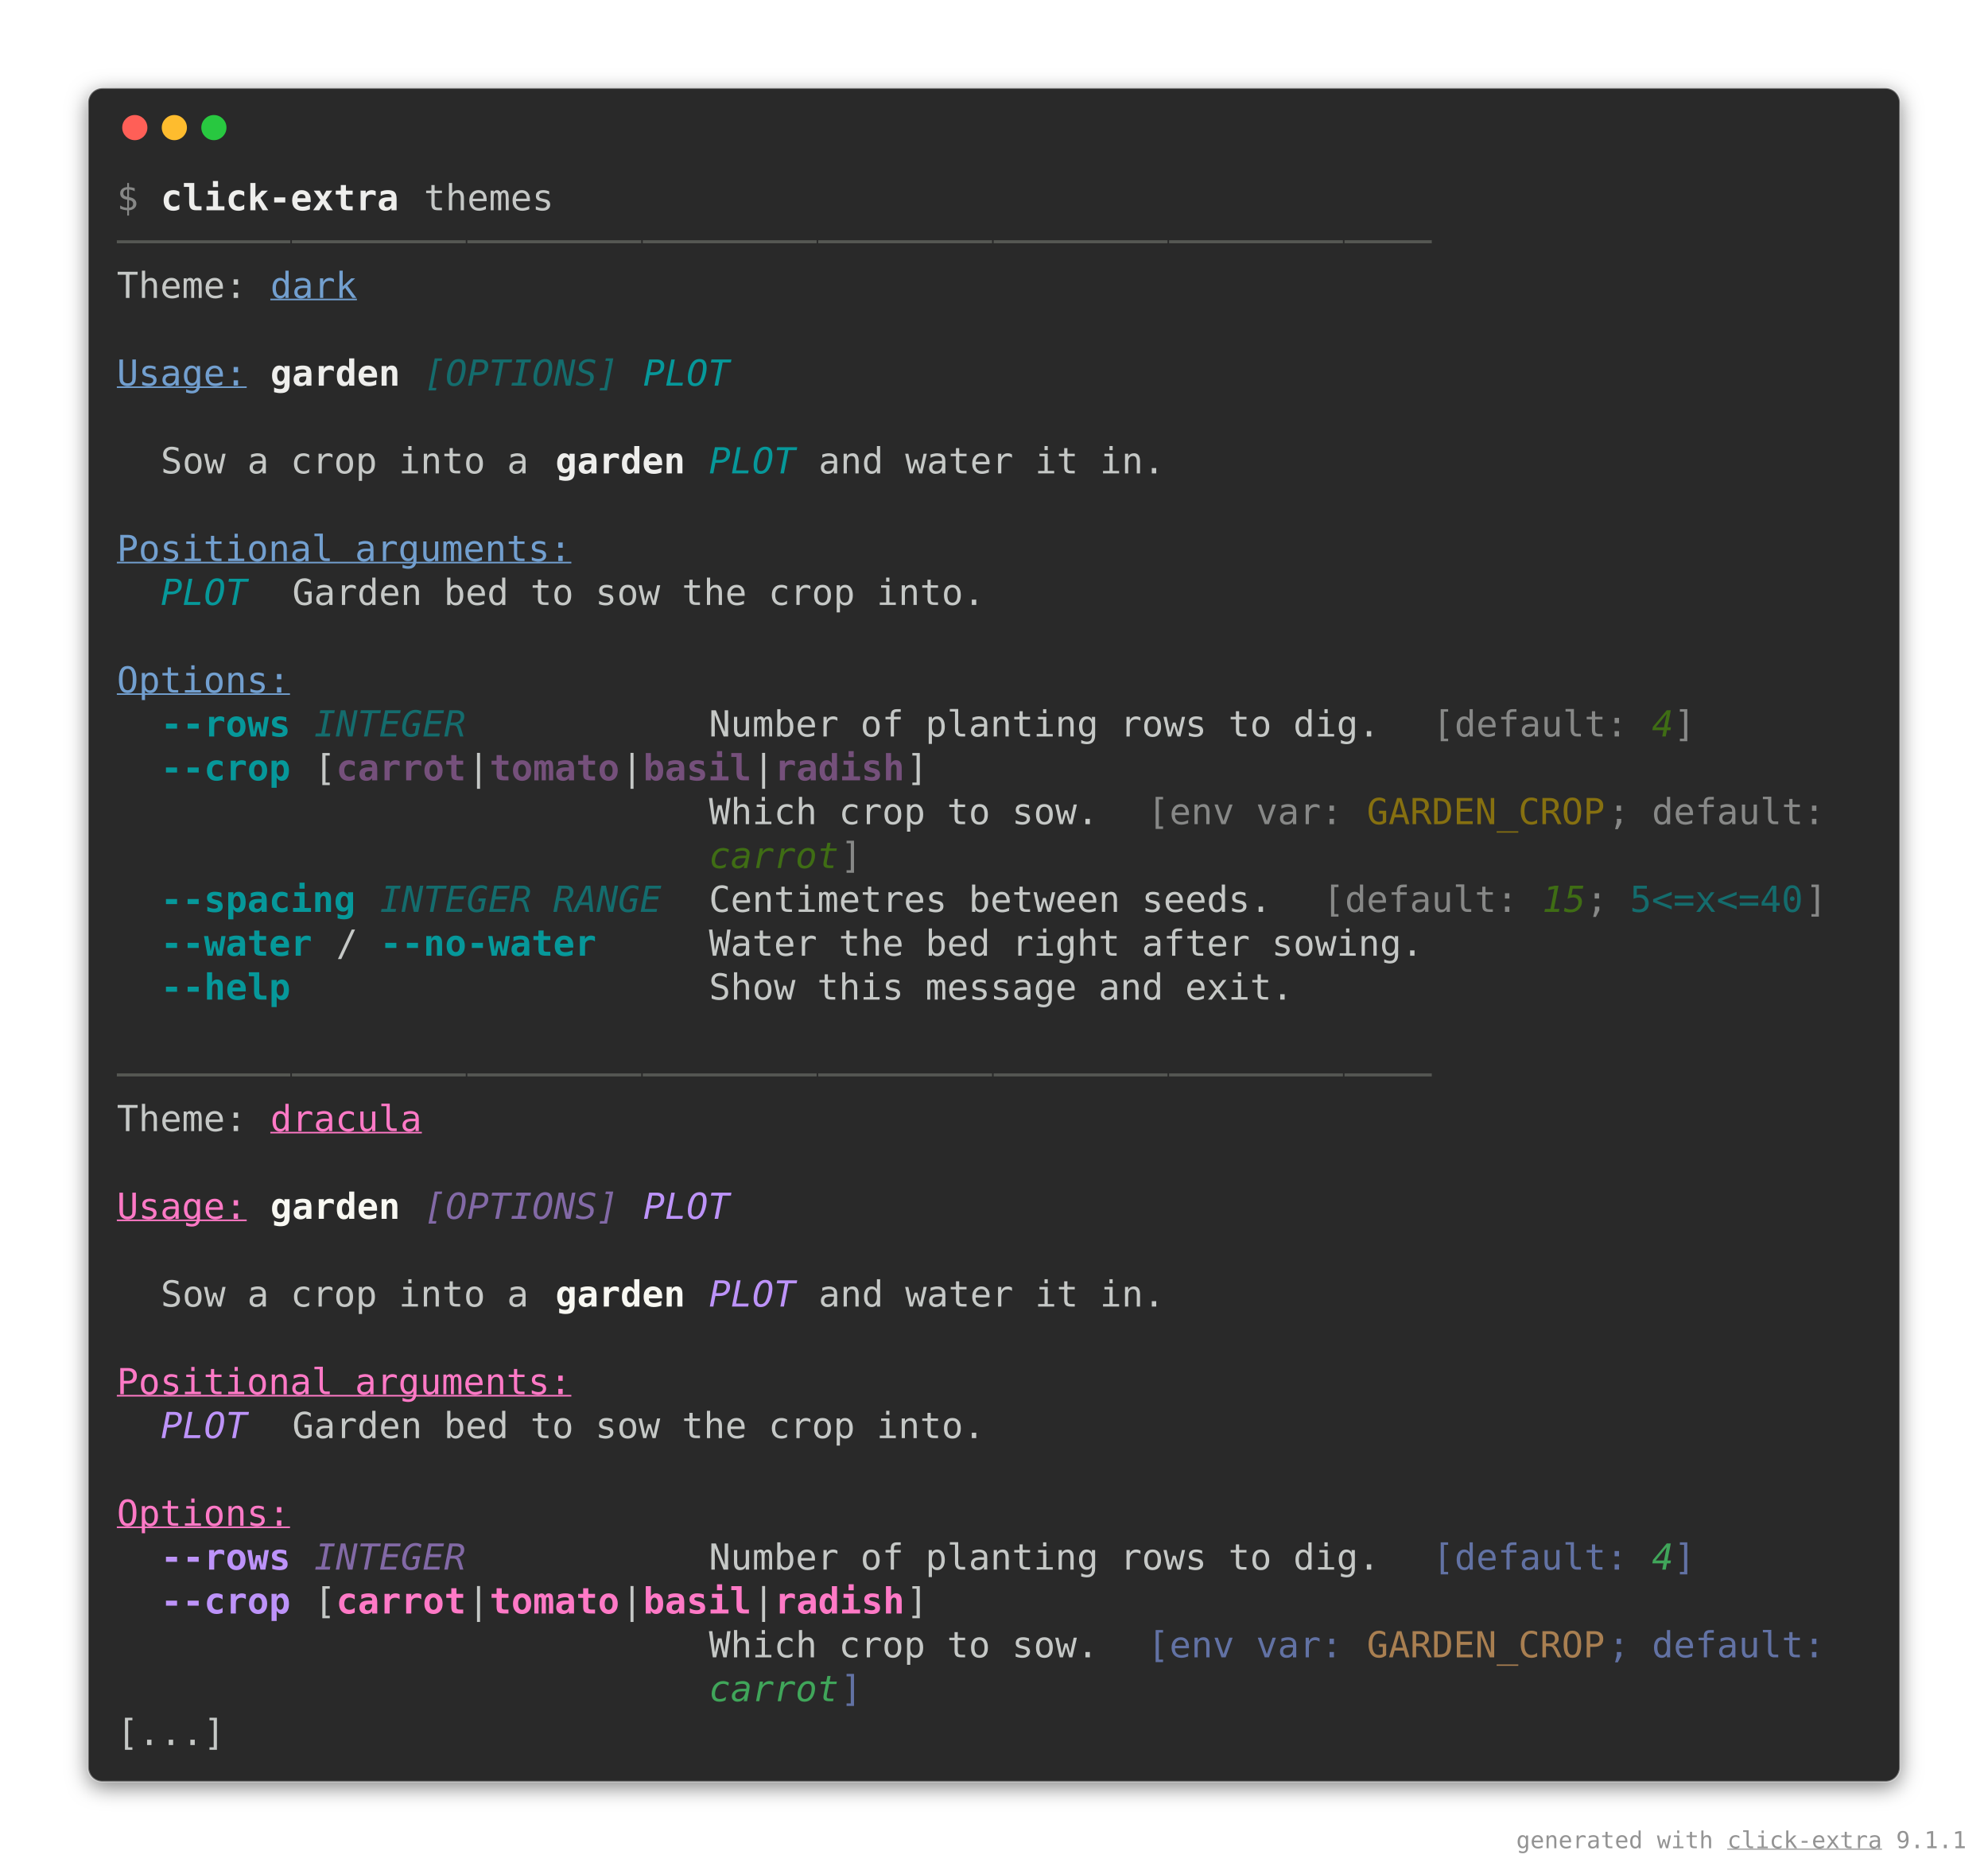
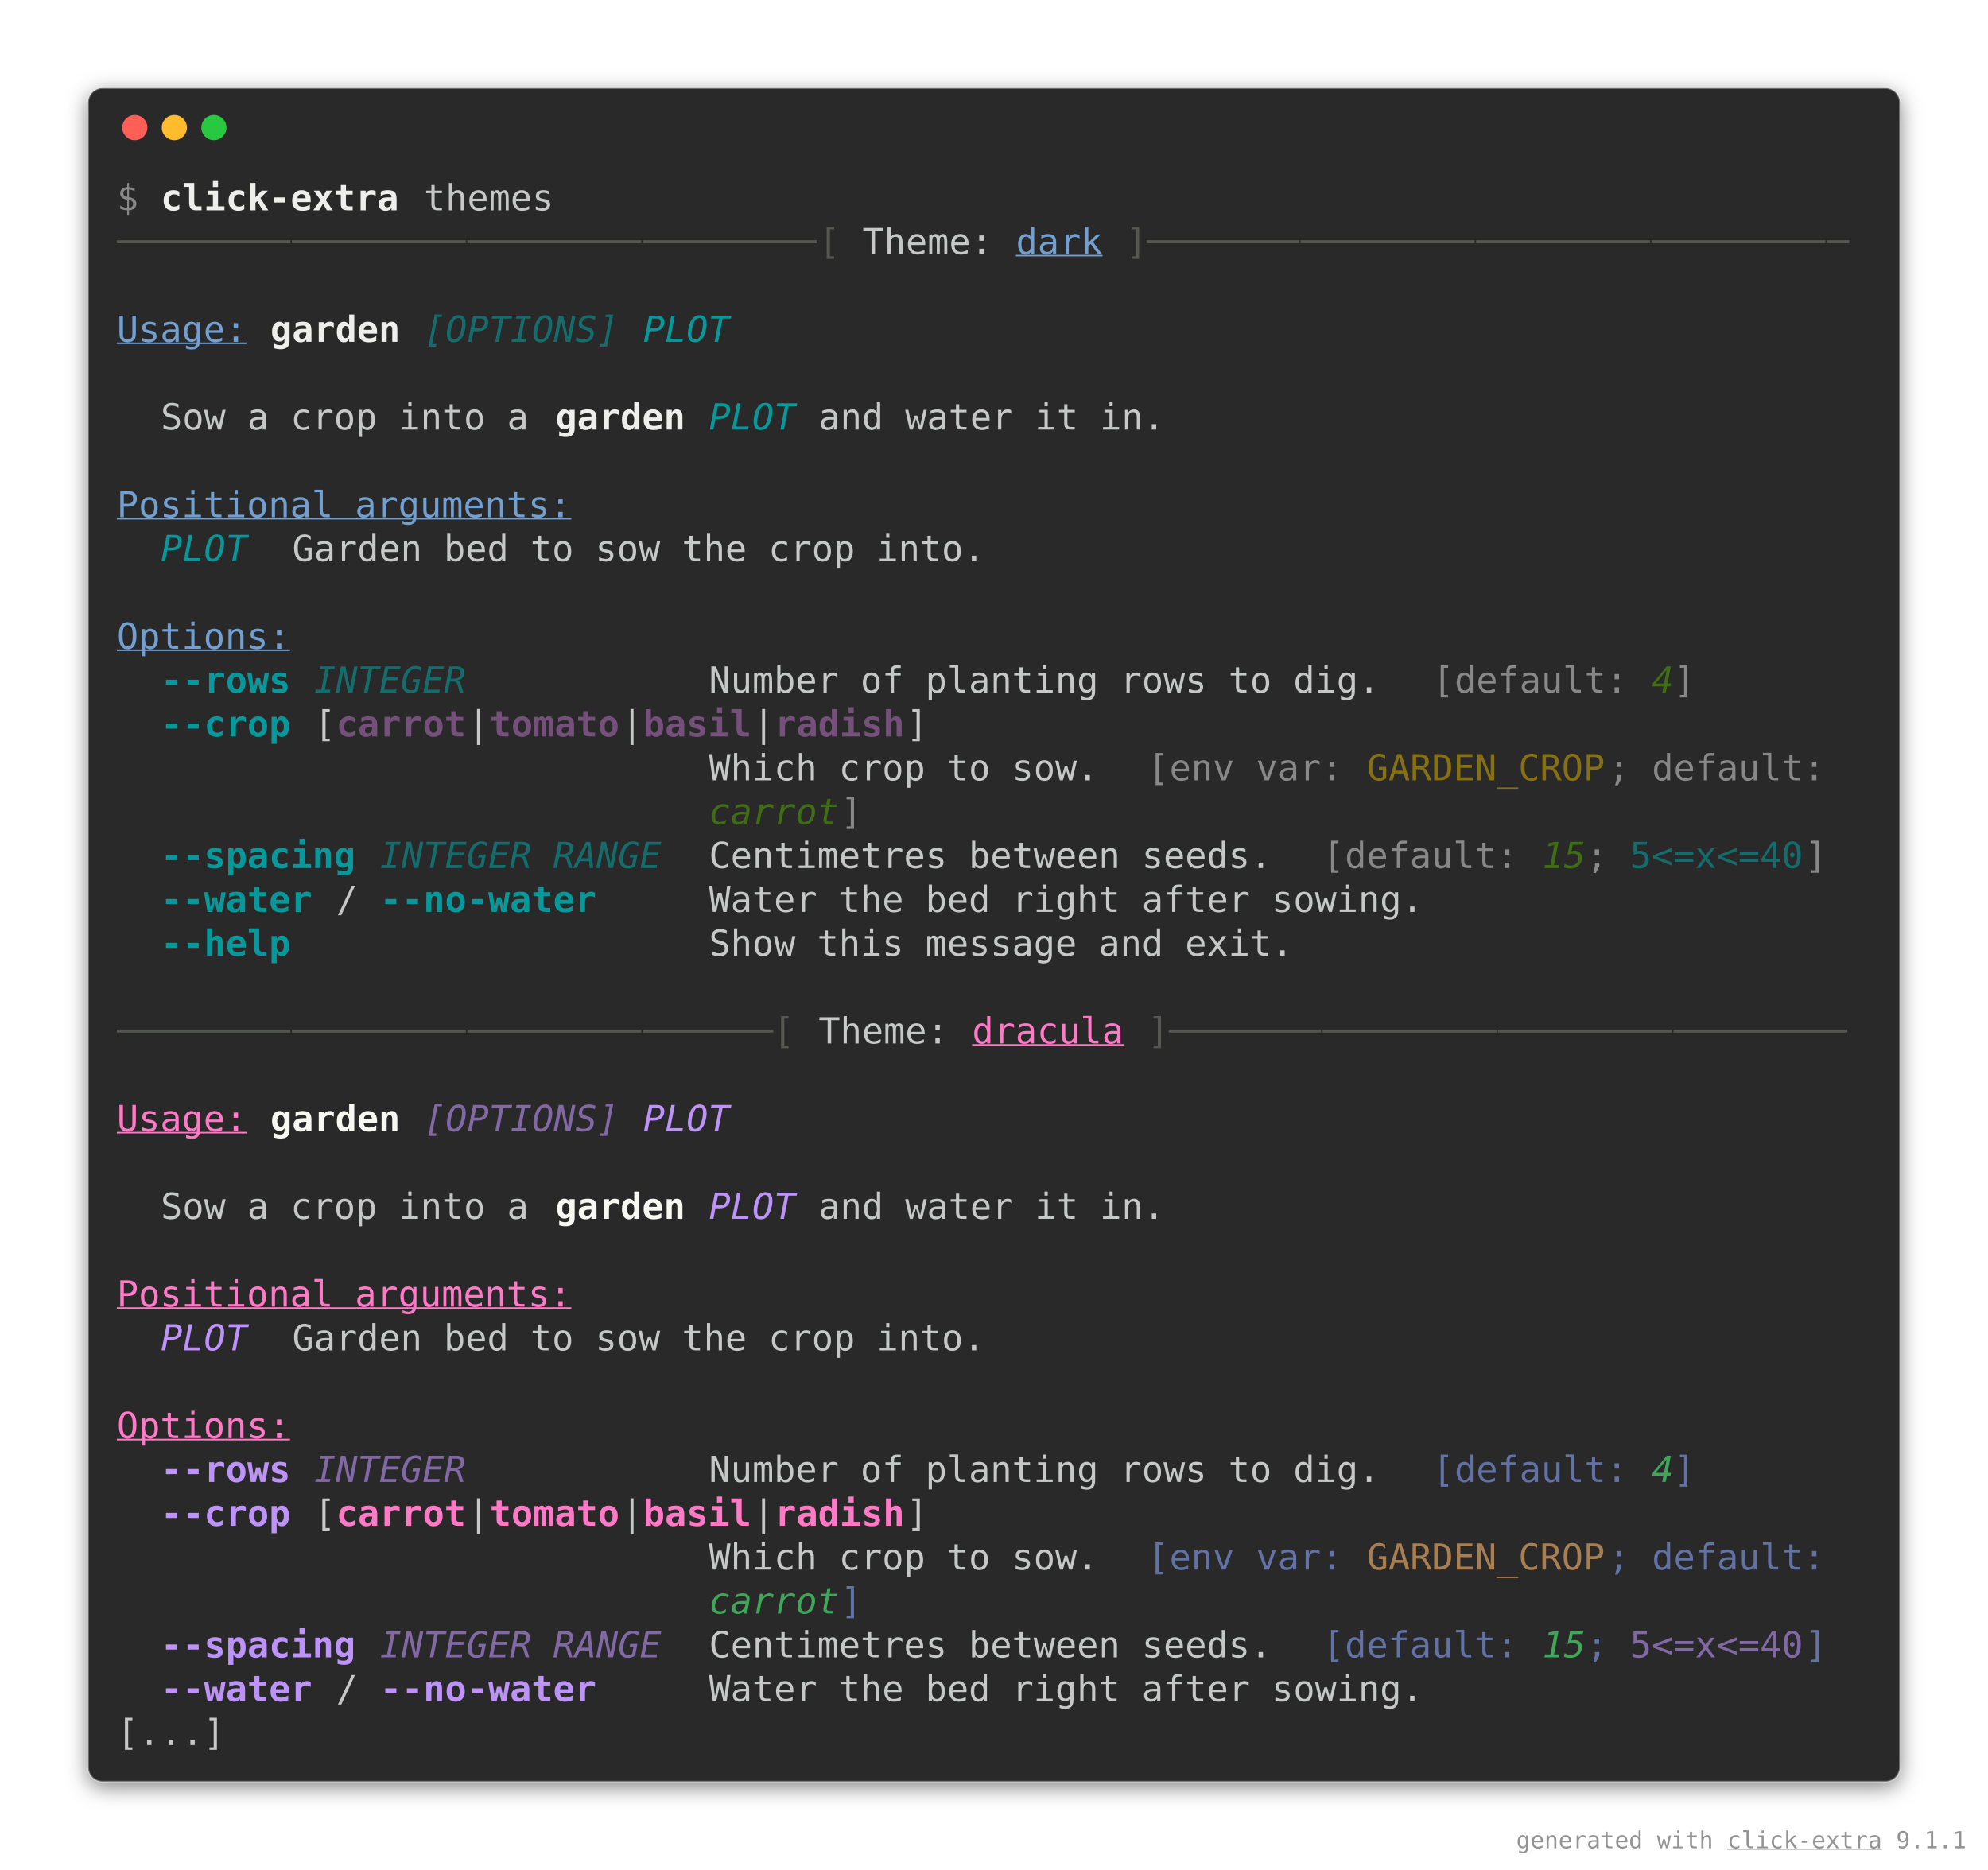
<svg xmlns="http://www.w3.org/2000/svg" viewBox="0 0 1106 1040.4">
  <style>
    .theme-gallery-screen-matrix {
        font-family: 'Fira Code', 'Cascadia Code', Menlo, Consolas, monospace;
        font-size: 20px;
        line-height: 24.4px;
        font-variant-east-asian: full-width;
    }
    .theme-gallery-screen-title {
        font-size: 18px;
        font-weight: bold;
        font-family: 'Fira Code', 'Cascadia Code', Menlo, Consolas, monospace;
    }
    .theme-gallery-screen-r1 { fill: #878887 }
    .theme-gallery-screen-r2 { fill: #eeeeec;font-weight: bold }
    .theme-gallery-screen-r3 { fill: #c5c8c6 }
    .theme-gallery-screen-r4 { fill: #555753 }
    .theme-gallery-screen-r5 { fill: #729fcf;text-decoration: underline }
    .theme-gallery-screen-r6 { fill: #146c6d;font-style: italic }
    .theme-gallery-screen-r7 { fill: #06989a;font-style: italic }
    .theme-gallery-screen-r8 { fill: #06989a;font-weight: bold }
    .theme-gallery-screen-r9 { fill: #3f6d14;font-style: italic }
    .theme-gallery-screen-r10 { fill: #75507b;font-weight: bold }
    .theme-gallery-screen-r11 { fill: #867010 }
    .theme-gallery-screen-r12 { fill: #146c6d }
    .theme-gallery-screen-r13 { fill: #ff79c6;text-decoration: underline }
    .theme-gallery-screen-r14 { fill: #f8f8f2;font-weight: bold }
    .theme-gallery-screen-r15 { fill: #8269a6;font-style: italic }
    .theme-gallery-screen-r16 { fill: #bd93f9;font-style: italic }
    .theme-gallery-screen-r17 { fill: #bd93f9;font-weight: bold }
    .theme-gallery-screen-r18 { fill: #6272a4 }
    .theme-gallery-screen-r19 { fill: #40a65a;font-style: italic }
    .theme-gallery-screen-r20 { fill: #ff79c6;font-weight: bold }
    .theme-gallery-screen-r21 { fill: #a97f51 }
+     .theme-gallery-screen-r22 { fill: #8269a6 }
</style>
  <defs>
    <clipPath id="theme-gallery-screen-clip">
      <rect x="65" y="97" width="976" height="878.4" />
    </clipPath>
    <filter id="theme-gallery-screen-shadow" x="-50%" y="-50%" width="200%" height="200%">
      <feGaussianBlur in="SourceAlpha" stdDeviation="6" />
      <feOffset dx="0" dy="3" result="cast" />
      <feFlood flood-color="rgba(0,0,0,0.5)" />
      <feComposite in2="cast" operator="in" result="shadow" />
      <feComposite in="shadow" in2="SourceAlpha" operator="out" />
    </filter>
  </defs>
  <rect filter="url(#theme-gallery-screen-shadow)" x="49" y="49" width="1008" height="942.4" rx="8" />
  <rect fill="#292929" stroke="rgba(255,255,255,0.35)" stroke-width="1" x="49" y="49" width="1008" height="942.4" rx="8" />
  <g transform="translate(49, 49)">
    <g transform="translate(26,22)">
      <circle cx="0" cy="0" r="7" fill="#ff5f57" />
      <circle cx="22" cy="0" r="7" fill="#febc2e" />
      <circle cx="44" cy="0" r="7" fill="#28c840" />
    </g>
  </g>
  <g clip-path="url(#theme-gallery-screen-clip)">
    <g transform="translate(65, 97)">
      <g class="theme-gallery-screen-matrix" font-family="monospace" font-size="20" fill="#c5c8c6">
        <text class="theme-gallery-screen-r1" x="0" textLength="12.2" y="20">$</text>
        <text class="theme-gallery-screen-r2" x="24.4" textLength="134.2" y="20">click-extra</text>
        <text class="theme-gallery-screen-r3" x="170.8" textLength="73.2" y="20">themes</text>
        <text class="theme-gallery-screen-r4" x="0" textLength="97.6" y="44.4">────────</text>
        <text class="theme-gallery-screen-r4" x="97.6" textLength="97.6" y="44.4">────────</text>
        <text class="theme-gallery-screen-r4" x="195.2" textLength="97.6" y="44.4">────────</text>
        <text class="theme-gallery-screen-r4" x="292.8" textLength="97.6" y="44.4">────────</text>
-         <text class="theme-gallery-screen-r4" x="390.4" textLength="97.6" y="44.4">────────</text>
-         <text class="theme-gallery-screen-r4" x="488" textLength="97.6" y="44.4">────────</text>
-         <text class="theme-gallery-screen-r4" x="585.6" textLength="97.6" y="44.4">────────</text>
-         <text class="theme-gallery-screen-r4" x="683.2" textLength="48.8" y="44.4">────</text>
-         <text class="theme-gallery-screen-r3" x="0" textLength="73.2" y="68.8">Theme:</text>
-         <text class="theme-gallery-screen-r5" x="85.4" textLength="48.8" y="68.8">dark</text>
-         <text class="theme-gallery-screen-r5" x="0" textLength="73.2" y="117.6">Usage:</text>
-         <text class="theme-gallery-screen-r2" x="85.4" textLength="73.2" y="117.6">garden</text>
-         <text class="theme-gallery-screen-r6" x="170.8" textLength="109.8" y="117.6">[OPTIONS]</text>
-         <text class="theme-gallery-screen-r7" x="292.8" textLength="48.8" y="117.6">PLOT</text>
-         <text class="theme-gallery-screen-r3" x="24.4" textLength="207.4" y="166.4">Sow a crop into a</text>
-         <text class="theme-gallery-screen-r2" x="244" textLength="73.2" y="166.4">garden</text>
-         <text class="theme-gallery-screen-r7" x="329.4" textLength="48.8" y="166.4">PLOT</text>
-         <text class="theme-gallery-screen-r3" x="390.4" textLength="195.2" y="166.4">and water it in.</text>
-         <text class="theme-gallery-screen-r5" x="0" textLength="256.2" y="215.2">Positional arguments:</text>
-         <text class="theme-gallery-screen-r7" x="24.4" textLength="48.8" y="239.6">PLOT</text>
-         <text class="theme-gallery-screen-r3" x="97.6" textLength="390.4" y="239.6">Garden bed to sow the crop into.</text>
-         <text class="theme-gallery-screen-r5" x="0" textLength="97.6" y="288.4">Options:</text>
-         <text class="theme-gallery-screen-r8" x="24.4" textLength="73.2" y="312.8">--rows</text>
-         <text class="theme-gallery-screen-r6" x="109.8" textLength="85.4" y="312.8">INTEGER</text>
-         <text class="theme-gallery-screen-r3" x="329.4" textLength="378.2" y="312.8">Number of planting rows to dig.</text>
-         <text class="theme-gallery-screen-r1" x="732" textLength="12.2" y="312.8">[</text>
-         <text class="theme-gallery-screen-r1" x="744.2" textLength="97.6" y="312.8">default:</text>
-         <text class="theme-gallery-screen-r9" x="854" textLength="12.2" y="312.8">4</text>
-         <text class="theme-gallery-screen-r1" x="866.2" textLength="12.2" y="312.8">]</text>
-         <text class="theme-gallery-screen-r8" x="24.4" textLength="73.2" y="337.2">--crop</text>
-         <text class="theme-gallery-screen-r3" x="109.8" textLength="12.2" y="337.2">[</text>
-         <text class="theme-gallery-screen-r10" x="122" textLength="73.2" y="337.2">carrot</text>
-         <text class="theme-gallery-screen-r3" x="195.2" textLength="12.2" y="337.2">|</text>
-         <text class="theme-gallery-screen-r10" x="207.4" textLength="73.2" y="337.2">tomato</text>
-         <text class="theme-gallery-screen-r3" x="280.6" textLength="12.2" y="337.2">|</text>
-         <text class="theme-gallery-screen-r10" x="292.8" textLength="61" y="337.2">basil</text>
-         <text class="theme-gallery-screen-r3" x="353.8" textLength="12.2" y="337.2">|</text>
-         <text class="theme-gallery-screen-r10" x="366" textLength="73.2" y="337.2">radish</text>
-         <text class="theme-gallery-screen-r3" x="439.2" textLength="12.2" y="337.2">]</text>
-         <text class="theme-gallery-screen-r3" x="329.4" textLength="219.6" y="361.6">Which crop to sow.</text>
-         <text class="theme-gallery-screen-r1" x="573.4" textLength="12.2" y="361.6">[</text>
-         <text class="theme-gallery-screen-r1" x="585.6" textLength="97.6" y="361.6">env var:</text>
-         <text class="theme-gallery-screen-r11" x="695.4" textLength="134.2" y="361.6">GARDEN_CROP</text>
-         <text class="theme-gallery-screen-r1" x="829.6" textLength="12.2" y="361.6">;</text>
-         <text class="theme-gallery-screen-r1" x="854" textLength="97.6" y="361.6">default:</text>
-         <text class="theme-gallery-screen-r9" x="329.4" textLength="73.2" y="386">carrot</text>
-         <text class="theme-gallery-screen-r1" x="402.6" textLength="12.2" y="386">]</text>
-         <text class="theme-gallery-screen-r8" x="24.4" textLength="109.8" y="410.4">--spacing</text>
-         <text class="theme-gallery-screen-r6" x="146.4" textLength="158.6" y="410.4">INTEGER RANGE</text>
-         <text class="theme-gallery-screen-r3" x="329.4" textLength="317.2" y="410.4">Centimetres between seeds.</text>
-         <text class="theme-gallery-screen-r1" x="671" textLength="12.2" y="410.4">[</text>
-         <text class="theme-gallery-screen-r1" x="683.2" textLength="97.6" y="410.4">default:</text>
-         <text class="theme-gallery-screen-r9" x="793" textLength="24.4" y="410.4">15</text>
-         <text class="theme-gallery-screen-r1" x="817.4" textLength="12.2" y="410.4">;</text>
-         <text class="theme-gallery-screen-r12" x="841.8" textLength="97.6" y="410.4">5&lt;=x&lt;=40</text>
-         <text class="theme-gallery-screen-r1" x="939.4" textLength="12.2" y="410.4">]</text>
-         <text class="theme-gallery-screen-r8" x="24.4" textLength="85.4" y="434.8">--water</text>
-         <text class="theme-gallery-screen-r3" x="122" textLength="12.2" y="434.8">/</text>
-         <text class="theme-gallery-screen-r8" x="146.4" textLength="122" y="434.8">--no-water</text>
-         <text class="theme-gallery-screen-r3" x="329.4" textLength="402.6" y="434.8">Water the bed right after sowing.</text>
-         <text class="theme-gallery-screen-r8" x="24.4" textLength="73.2" y="459.2">--help</text>
-         <text class="theme-gallery-screen-r3" x="329.4" textLength="329.4" y="459.2">Show this message and exit.</text>
-         <text class="theme-gallery-screen-r4" x="0" textLength="97.6" y="508">────────</text>
-         <text class="theme-gallery-screen-r4" x="97.6" textLength="97.6" y="508">────────</text>
-         <text class="theme-gallery-screen-r4" x="195.2" textLength="97.6" y="508">────────</text>
-         <text class="theme-gallery-screen-r4" x="292.8" textLength="97.6" y="508">────────</text>
-         <text class="theme-gallery-screen-r4" x="390.4" textLength="97.6" y="508">────────</text>
-         <text class="theme-gallery-screen-r4" x="488" textLength="97.6" y="508">────────</text>
-         <text class="theme-gallery-screen-r4" x="585.6" textLength="97.6" y="508">────────</text>
-         <text class="theme-gallery-screen-r4" x="683.2" textLength="48.8" y="508">────</text>
-         <text class="theme-gallery-screen-r3" x="0" textLength="73.2" y="532.4">Theme:</text>
-         <text class="theme-gallery-screen-r13" x="85.4" textLength="85.4" y="532.4">dracula</text>
-         <text class="theme-gallery-screen-r13" x="0" textLength="73.2" y="581.2">Usage:</text>
-         <text class="theme-gallery-screen-r14" x="85.4" textLength="73.2" y="581.2">garden</text>
-         <text class="theme-gallery-screen-r15" x="170.8" textLength="109.8" y="581.2">[OPTIONS]</text>
-         <text class="theme-gallery-screen-r16" x="292.8" textLength="48.8" y="581.2">PLOT</text>
-         <text class="theme-gallery-screen-r3" x="24.4" textLength="207.4" y="630">Sow a crop into a</text>
-         <text class="theme-gallery-screen-r14" x="244" textLength="73.2" y="630">garden</text>
-         <text class="theme-gallery-screen-r16" x="329.4" textLength="48.8" y="630">PLOT</text>
-         <text class="theme-gallery-screen-r3" x="390.4" textLength="195.2" y="630">and water it in.</text>
-         <text class="theme-gallery-screen-r13" x="0" textLength="256.2" y="678.8">Positional arguments:</text>
-         <text class="theme-gallery-screen-r16" x="24.4" textLength="48.8" y="703.2">PLOT</text>
-         <text class="theme-gallery-screen-r3" x="97.6" textLength="390.4" y="703.2">Garden bed to sow the crop into.</text>
-         <text class="theme-gallery-screen-r13" x="0" textLength="97.6" y="752">Options:</text>
-         <text class="theme-gallery-screen-r17" x="24.4" textLength="73.2" y="776.4">--rows</text>
-         <text class="theme-gallery-screen-r15" x="109.8" textLength="85.4" y="776.4">INTEGER</text>
-         <text class="theme-gallery-screen-r3" x="329.4" textLength="378.2" y="776.4">Number of planting rows to dig.</text>
-         <text class="theme-gallery-screen-r18" x="732" textLength="12.2" y="776.4">[</text>
-         <text class="theme-gallery-screen-r18" x="744.2" textLength="97.6" y="776.4">default:</text>
-         <text class="theme-gallery-screen-r19" x="854" textLength="12.2" y="776.4">4</text>
-         <text class="theme-gallery-screen-r18" x="866.2" textLength="12.2" y="776.4">]</text>
-         <text class="theme-gallery-screen-r17" x="24.4" textLength="73.2" y="800.8">--crop</text>
-         <text class="theme-gallery-screen-r3" x="109.8" textLength="12.2" y="800.8">[</text>
-         <text class="theme-gallery-screen-r20" x="122" textLength="73.2" y="800.8">carrot</text>
-         <text class="theme-gallery-screen-r3" x="195.2" textLength="12.2" y="800.8">|</text>
-         <text class="theme-gallery-screen-r20" x="207.4" textLength="73.2" y="800.8">tomato</text>
-         <text class="theme-gallery-screen-r3" x="280.6" textLength="12.2" y="800.8">|</text>
-         <text class="theme-gallery-screen-r20" x="292.8" textLength="61" y="800.8">basil</text>
-         <text class="theme-gallery-screen-r3" x="353.8" textLength="12.2" y="800.8">|</text>
-         <text class="theme-gallery-screen-r20" x="366" textLength="73.2" y="800.8">radish</text>
-         <text class="theme-gallery-screen-r3" x="439.2" textLength="12.2" y="800.8">]</text>
-         <text class="theme-gallery-screen-r3" x="329.4" textLength="219.6" y="825.2">Which crop to sow.</text>
-         <text class="theme-gallery-screen-r18" x="573.4" textLength="12.2" y="825.2">[</text>
-         <text class="theme-gallery-screen-r18" x="585.6" textLength="97.6" y="825.2">env var:</text>
-         <text class="theme-gallery-screen-r21" x="695.4" textLength="134.2" y="825.2">GARDEN_CROP</text>
-         <text class="theme-gallery-screen-r18" x="829.6" textLength="12.2" y="825.2">;</text>
-         <text class="theme-gallery-screen-r18" x="854" textLength="97.6" y="825.2">default:</text>
-         <text class="theme-gallery-screen-r19" x="329.4" textLength="73.2" y="849.6">carrot</text>
-         <text class="theme-gallery-screen-r18" x="402.6" textLength="12.2" y="849.6">]</text>
+         <text class="theme-gallery-screen-r4" x="390.4" textLength="12.2" y="44.4">[</text>
+         <text class="theme-gallery-screen-r3" x="414.8" textLength="73.2" y="44.4">Theme:</text>
+         <text class="theme-gallery-screen-r5" x="500.2" textLength="48.8" y="44.4">dark</text>
+         <text class="theme-gallery-screen-r4" x="561.2" textLength="97.6" y="44.4">]───────</text>
+         <text class="theme-gallery-screen-r4" x="658.8" textLength="97.6" y="44.4">────────</text>
+         <text class="theme-gallery-screen-r4" x="756.4" textLength="97.6" y="44.4">────────</text>
+         <text class="theme-gallery-screen-r4" x="854" textLength="97.6" y="44.4">────────</text>
+         <text class="theme-gallery-screen-r4" x="951.6" textLength="12.2" y="44.4">─</text>
+         <text class="theme-gallery-screen-r5" x="0" textLength="73.2" y="93.2">Usage:</text>
+         <text class="theme-gallery-screen-r2" x="85.4" textLength="73.2" y="93.2">garden</text>
+         <text class="theme-gallery-screen-r6" x="170.8" textLength="109.8" y="93.2">[OPTIONS]</text>
+         <text class="theme-gallery-screen-r7" x="292.8" textLength="48.8" y="93.2">PLOT</text>
+         <text class="theme-gallery-screen-r3" x="24.4" textLength="207.4" y="142">Sow a crop into a</text>
+         <text class="theme-gallery-screen-r2" x="244" textLength="73.2" y="142">garden</text>
+         <text class="theme-gallery-screen-r7" x="329.4" textLength="48.8" y="142">PLOT</text>
+         <text class="theme-gallery-screen-r3" x="390.4" textLength="195.2" y="142">and water it in.</text>
+         <text class="theme-gallery-screen-r5" x="0" textLength="256.2" y="190.8">Positional arguments:</text>
+         <text class="theme-gallery-screen-r7" x="24.4" textLength="48.8" y="215.2">PLOT</text>
+         <text class="theme-gallery-screen-r3" x="97.6" textLength="390.4" y="215.2">Garden bed to sow the crop into.</text>
+         <text class="theme-gallery-screen-r5" x="0" textLength="97.6" y="264">Options:</text>
+         <text class="theme-gallery-screen-r8" x="24.4" textLength="73.2" y="288.4">--rows</text>
+         <text class="theme-gallery-screen-r6" x="109.8" textLength="85.4" y="288.4">INTEGER</text>
+         <text class="theme-gallery-screen-r3" x="329.4" textLength="378.2" y="288.4">Number of planting rows to dig.</text>
+         <text class="theme-gallery-screen-r1" x="732" textLength="12.2" y="288.4">[</text>
+         <text class="theme-gallery-screen-r1" x="744.2" textLength="97.6" y="288.4">default:</text>
+         <text class="theme-gallery-screen-r9" x="854" textLength="12.2" y="288.4">4</text>
+         <text class="theme-gallery-screen-r1" x="866.2" textLength="12.2" y="288.4">]</text>
+         <text class="theme-gallery-screen-r8" x="24.4" textLength="73.2" y="312.8">--crop</text>
+         <text class="theme-gallery-screen-r3" x="109.8" textLength="12.2" y="312.8">[</text>
+         <text class="theme-gallery-screen-r10" x="122" textLength="73.2" y="312.8">carrot</text>
+         <text class="theme-gallery-screen-r3" x="195.2" textLength="12.2" y="312.8">|</text>
+         <text class="theme-gallery-screen-r10" x="207.4" textLength="73.2" y="312.8">tomato</text>
+         <text class="theme-gallery-screen-r3" x="280.6" textLength="12.2" y="312.8">|</text>
+         <text class="theme-gallery-screen-r10" x="292.8" textLength="61" y="312.8">basil</text>
+         <text class="theme-gallery-screen-r3" x="353.8" textLength="12.2" y="312.8">|</text>
+         <text class="theme-gallery-screen-r10" x="366" textLength="73.2" y="312.8">radish</text>
+         <text class="theme-gallery-screen-r3" x="439.2" textLength="12.2" y="312.8">]</text>
+         <text class="theme-gallery-screen-r3" x="329.4" textLength="219.6" y="337.2">Which crop to sow.</text>
+         <text class="theme-gallery-screen-r1" x="573.4" textLength="12.2" y="337.2">[</text>
+         <text class="theme-gallery-screen-r1" x="585.6" textLength="97.6" y="337.2">env var:</text>
+         <text class="theme-gallery-screen-r11" x="695.4" textLength="134.2" y="337.2">GARDEN_CROP</text>
+         <text class="theme-gallery-screen-r1" x="829.6" textLength="12.2" y="337.2">;</text>
+         <text class="theme-gallery-screen-r1" x="854" textLength="97.6" y="337.2">default:</text>
+         <text class="theme-gallery-screen-r9" x="329.4" textLength="73.2" y="361.6">carrot</text>
+         <text class="theme-gallery-screen-r1" x="402.6" textLength="12.2" y="361.6">]</text>
+         <text class="theme-gallery-screen-r8" x="24.4" textLength="109.8" y="386">--spacing</text>
+         <text class="theme-gallery-screen-r6" x="146.4" textLength="158.6" y="386">INTEGER RANGE</text>
+         <text class="theme-gallery-screen-r3" x="329.4" textLength="317.2" y="386">Centimetres between seeds.</text>
+         <text class="theme-gallery-screen-r1" x="671" textLength="12.2" y="386">[</text>
+         <text class="theme-gallery-screen-r1" x="683.2" textLength="97.6" y="386">default:</text>
+         <text class="theme-gallery-screen-r9" x="793" textLength="24.4" y="386">15</text>
+         <text class="theme-gallery-screen-r1" x="817.4" textLength="12.2" y="386">;</text>
+         <text class="theme-gallery-screen-r12" x="841.8" textLength="97.6" y="386">5&lt;=x&lt;=40</text>
+         <text class="theme-gallery-screen-r1" x="939.4" textLength="12.2" y="386">]</text>
+         <text class="theme-gallery-screen-r8" x="24.4" textLength="85.4" y="410.4">--water</text>
+         <text class="theme-gallery-screen-r3" x="122" textLength="12.2" y="410.4">/</text>
+         <text class="theme-gallery-screen-r8" x="146.4" textLength="122" y="410.4">--no-water</text>
+         <text class="theme-gallery-screen-r3" x="329.4" textLength="402.6" y="410.4">Water the bed right after sowing.</text>
+         <text class="theme-gallery-screen-r8" x="24.4" textLength="73.2" y="434.8">--help</text>
+         <text class="theme-gallery-screen-r3" x="329.4" textLength="329.4" y="434.8">Show this message and exit.</text>
+         <text class="theme-gallery-screen-r4" x="0" textLength="97.6" y="483.6">────────</text>
+         <text class="theme-gallery-screen-r4" x="97.6" textLength="97.6" y="483.6">────────</text>
+         <text class="theme-gallery-screen-r4" x="195.2" textLength="97.6" y="483.6">────────</text>
+         <text class="theme-gallery-screen-r4" x="292.8" textLength="85.4" y="483.6">──────[</text>
+         <text class="theme-gallery-screen-r3" x="390.4" textLength="73.2" y="483.6">Theme:</text>
+         <text class="theme-gallery-screen-r13" x="475.8" textLength="85.4" y="483.6">dracula</text>
+         <text class="theme-gallery-screen-r4" x="573.4" textLength="97.6" y="483.6">]───────</text>
+         <text class="theme-gallery-screen-r4" x="671" textLength="97.6" y="483.6">────────</text>
+         <text class="theme-gallery-screen-r4" x="768.6" textLength="97.6" y="483.6">────────</text>
+         <text class="theme-gallery-screen-r4" x="866.2" textLength="97.6" y="483.6">────────</text>
+         <text class="theme-gallery-screen-r13" x="0" textLength="73.2" y="532.4">Usage:</text>
+         <text class="theme-gallery-screen-r14" x="85.4" textLength="73.2" y="532.4">garden</text>
+         <text class="theme-gallery-screen-r15" x="170.8" textLength="109.8" y="532.4">[OPTIONS]</text>
+         <text class="theme-gallery-screen-r16" x="292.8" textLength="48.8" y="532.4">PLOT</text>
+         <text class="theme-gallery-screen-r3" x="24.4" textLength="207.4" y="581.2">Sow a crop into a</text>
+         <text class="theme-gallery-screen-r14" x="244" textLength="73.2" y="581.2">garden</text>
+         <text class="theme-gallery-screen-r16" x="329.4" textLength="48.8" y="581.2">PLOT</text>
+         <text class="theme-gallery-screen-r3" x="390.4" textLength="195.2" y="581.2">and water it in.</text>
+         <text class="theme-gallery-screen-r13" x="0" textLength="256.2" y="630">Positional arguments:</text>
+         <text class="theme-gallery-screen-r16" x="24.4" textLength="48.8" y="654.4">PLOT</text>
+         <text class="theme-gallery-screen-r3" x="97.6" textLength="390.4" y="654.4">Garden bed to sow the crop into.</text>
+         <text class="theme-gallery-screen-r13" x="0" textLength="97.6" y="703.2">Options:</text>
+         <text class="theme-gallery-screen-r17" x="24.4" textLength="73.2" y="727.6">--rows</text>
+         <text class="theme-gallery-screen-r15" x="109.8" textLength="85.4" y="727.6">INTEGER</text>
+         <text class="theme-gallery-screen-r3" x="329.4" textLength="378.2" y="727.6">Number of planting rows to dig.</text>
+         <text class="theme-gallery-screen-r18" x="732" textLength="12.2" y="727.6">[</text>
+         <text class="theme-gallery-screen-r18" x="744.2" textLength="97.6" y="727.6">default:</text>
+         <text class="theme-gallery-screen-r19" x="854" textLength="12.2" y="727.6">4</text>
+         <text class="theme-gallery-screen-r18" x="866.2" textLength="12.2" y="727.6">]</text>
+         <text class="theme-gallery-screen-r17" x="24.4" textLength="73.2" y="752">--crop</text>
+         <text class="theme-gallery-screen-r3" x="109.8" textLength="12.2" y="752">[</text>
+         <text class="theme-gallery-screen-r20" x="122" textLength="73.2" y="752">carrot</text>
+         <text class="theme-gallery-screen-r3" x="195.2" textLength="12.2" y="752">|</text>
+         <text class="theme-gallery-screen-r20" x="207.4" textLength="73.2" y="752">tomato</text>
+         <text class="theme-gallery-screen-r3" x="280.6" textLength="12.2" y="752">|</text>
+         <text class="theme-gallery-screen-r20" x="292.8" textLength="61" y="752">basil</text>
+         <text class="theme-gallery-screen-r3" x="353.8" textLength="12.2" y="752">|</text>
+         <text class="theme-gallery-screen-r20" x="366" textLength="73.2" y="752">radish</text>
+         <text class="theme-gallery-screen-r3" x="439.2" textLength="12.2" y="752">]</text>
+         <text class="theme-gallery-screen-r3" x="329.4" textLength="219.6" y="776.4">Which crop to sow.</text>
+         <text class="theme-gallery-screen-r18" x="573.4" textLength="12.2" y="776.4">[</text>
+         <text class="theme-gallery-screen-r18" x="585.6" textLength="97.6" y="776.4">env var:</text>
+         <text class="theme-gallery-screen-r21" x="695.4" textLength="134.2" y="776.4">GARDEN_CROP</text>
+         <text class="theme-gallery-screen-r18" x="829.6" textLength="12.2" y="776.4">;</text>
+         <text class="theme-gallery-screen-r18" x="854" textLength="97.6" y="776.4">default:</text>
+         <text class="theme-gallery-screen-r19" x="329.4" textLength="73.2" y="800.8">carrot</text>
+         <text class="theme-gallery-screen-r18" x="402.6" textLength="12.2" y="800.8">]</text>
+         <text class="theme-gallery-screen-r17" x="24.4" textLength="109.8" y="825.2">--spacing</text>
+         <text class="theme-gallery-screen-r15" x="146.4" textLength="158.6" y="825.2">INTEGER RANGE</text>
+         <text class="theme-gallery-screen-r3" x="329.4" textLength="317.2" y="825.2">Centimetres between seeds.</text>
+         <text class="theme-gallery-screen-r18" x="671" textLength="12.2" y="825.2">[</text>
+         <text class="theme-gallery-screen-r18" x="683.2" textLength="97.6" y="825.2">default:</text>
+         <text class="theme-gallery-screen-r19" x="793" textLength="24.4" y="825.2">15</text>
+         <text class="theme-gallery-screen-r18" x="817.4" textLength="12.2" y="825.2">;</text>
+         <text class="theme-gallery-screen-r22" x="841.8" textLength="97.6" y="825.2">5&lt;=x&lt;=40</text>
+         <text class="theme-gallery-screen-r18" x="939.4" textLength="12.2" y="825.2">]</text>
+         <text class="theme-gallery-screen-r17" x="24.4" textLength="85.4" y="849.6">--water</text>
+         <text class="theme-gallery-screen-r3" x="122" textLength="12.2" y="849.6">/</text>
+         <text class="theme-gallery-screen-r17" x="146.4" textLength="122" y="849.6">--no-water</text>
+         <text class="theme-gallery-screen-r3" x="329.4" textLength="402.6" y="849.6">Water the bed right after sowing.</text>
        <text class="theme-gallery-screen-r3" x="0" textLength="61" y="874">[...]</text>
      </g>
    </g>
  </g>
  <text class="watermark" x="1094" y="1028.4" text-anchor="end" fill="rgba(128,128,128,0.85)" font-family="'Fira Code', 'Cascadia Code', Menlo, Consolas, monospace" font-size="13">generated with <a href="https://kdeldycke.github.io/click-extra/screenshots.html" class="watermark-link">
      <tspan text-decoration="underline">click-extra</tspan>
    </a> 9.1.1</text>
</svg>
